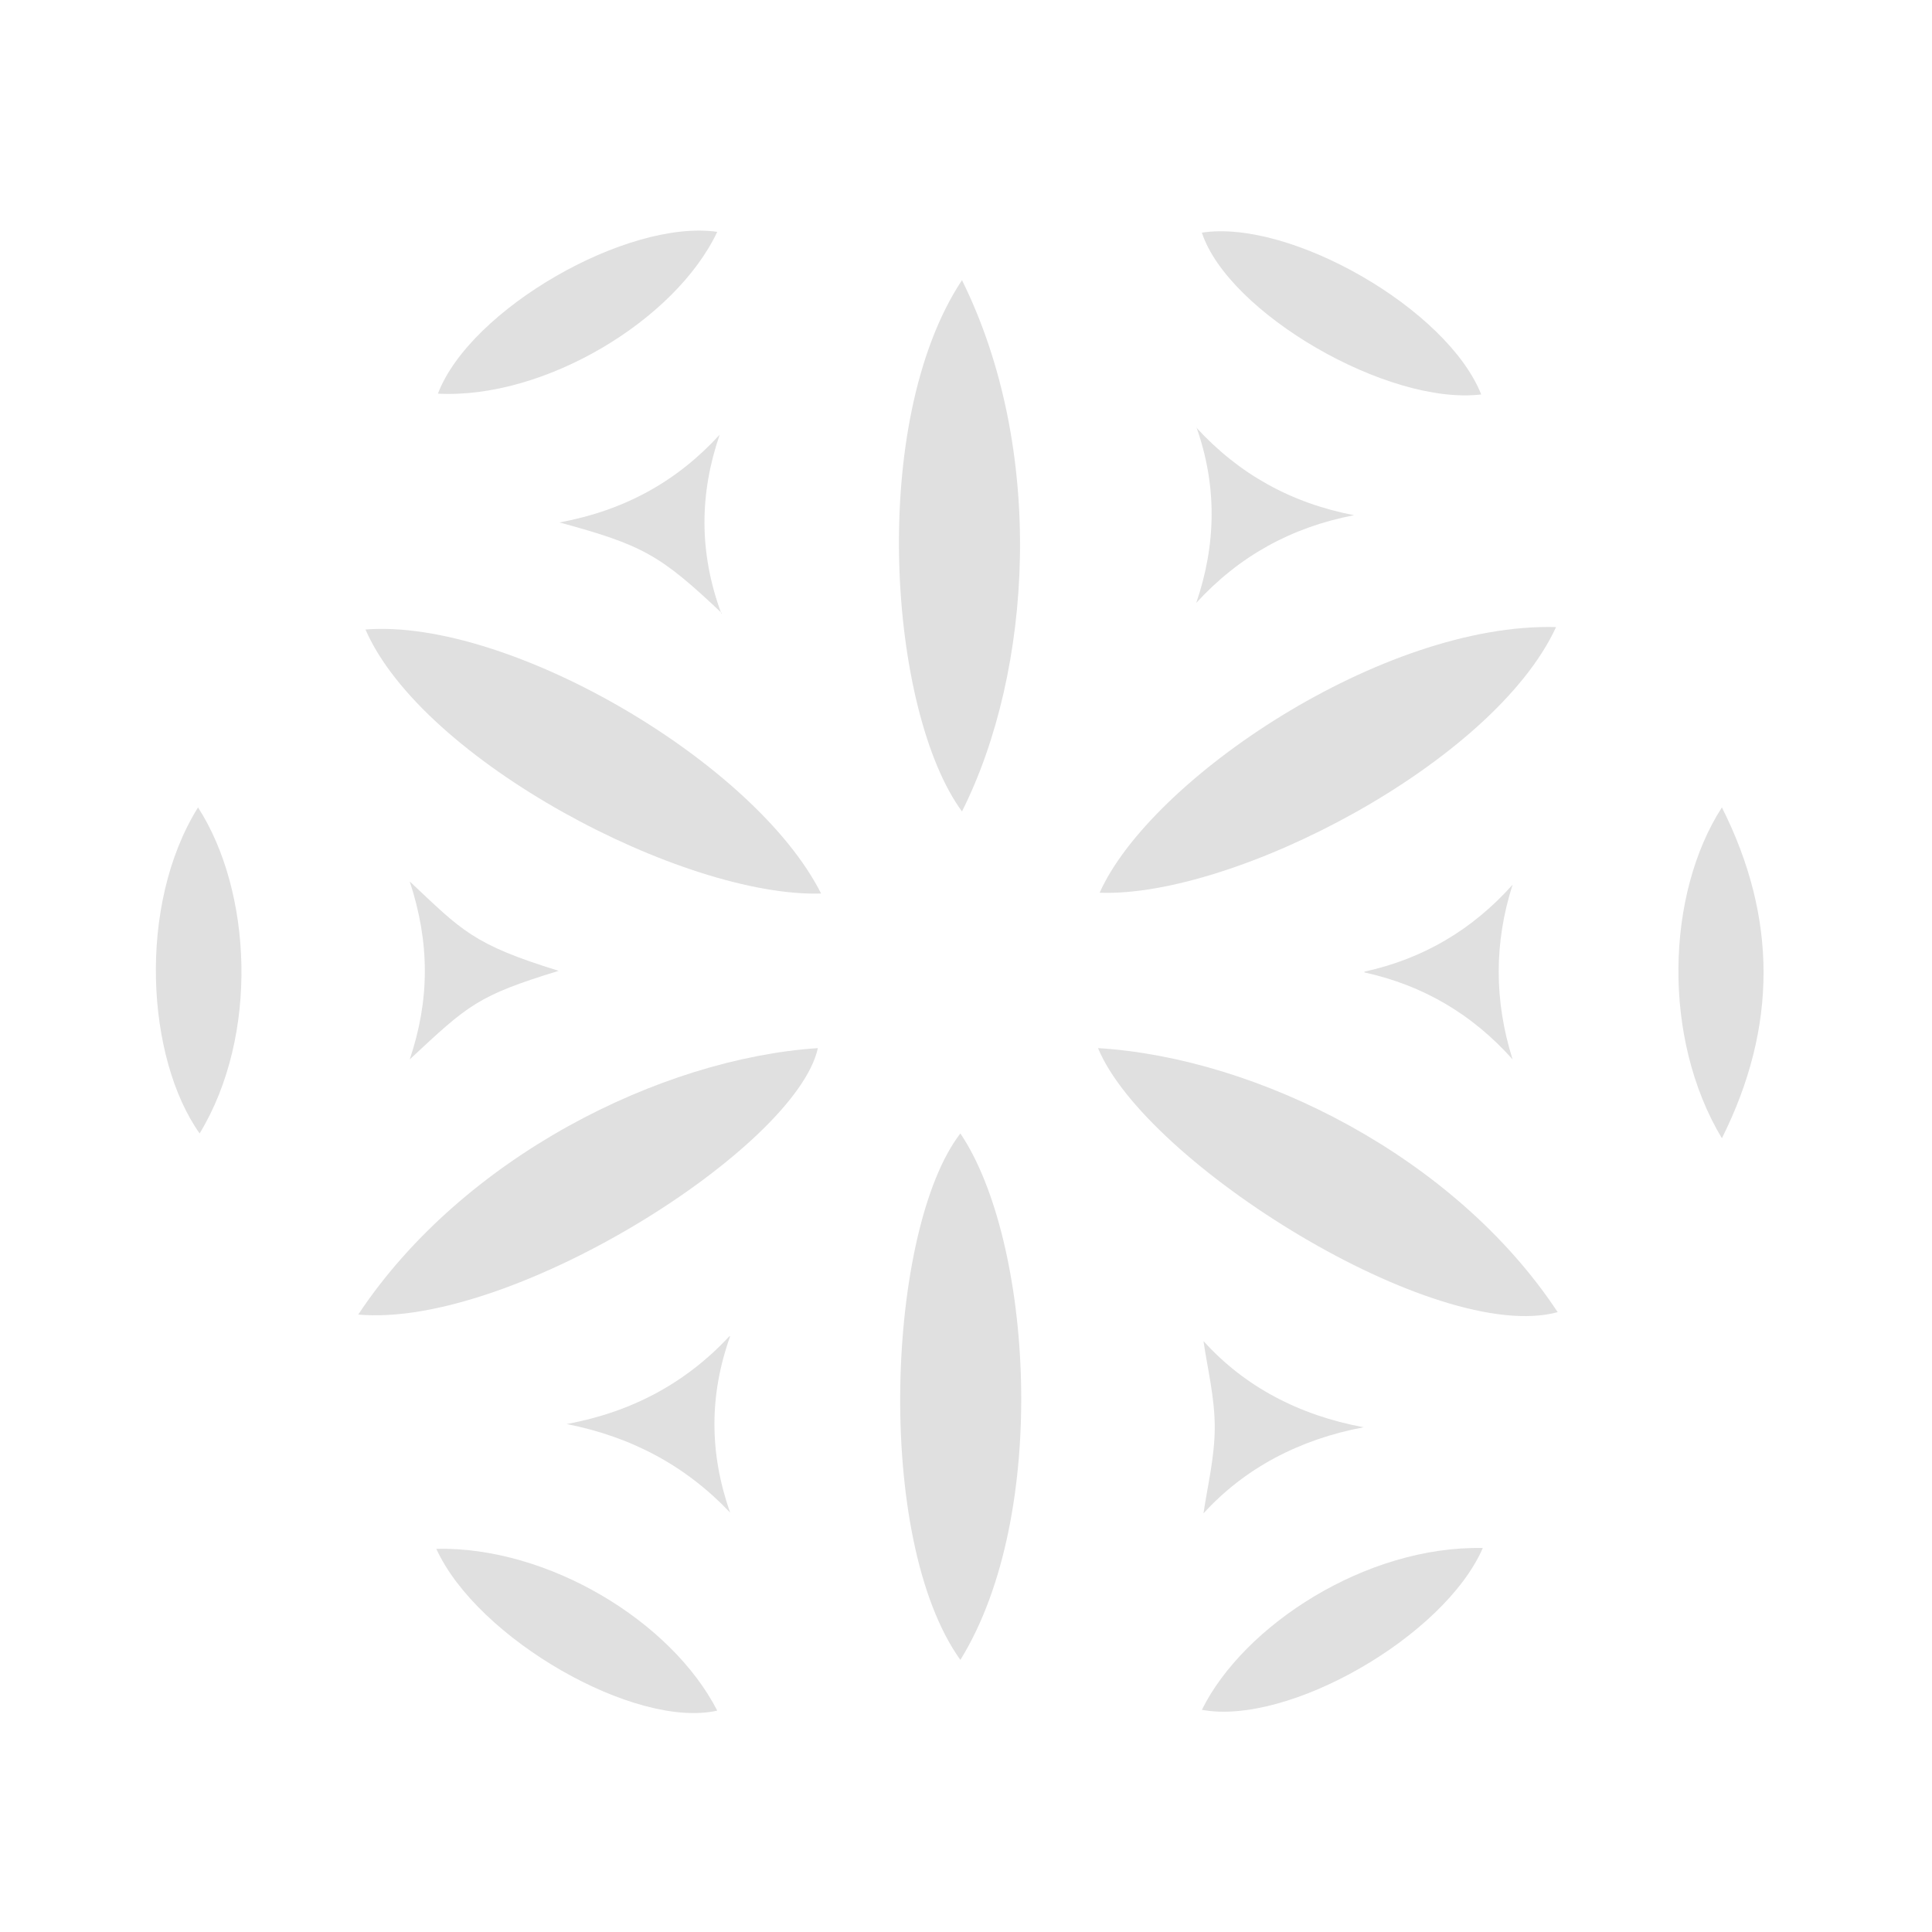
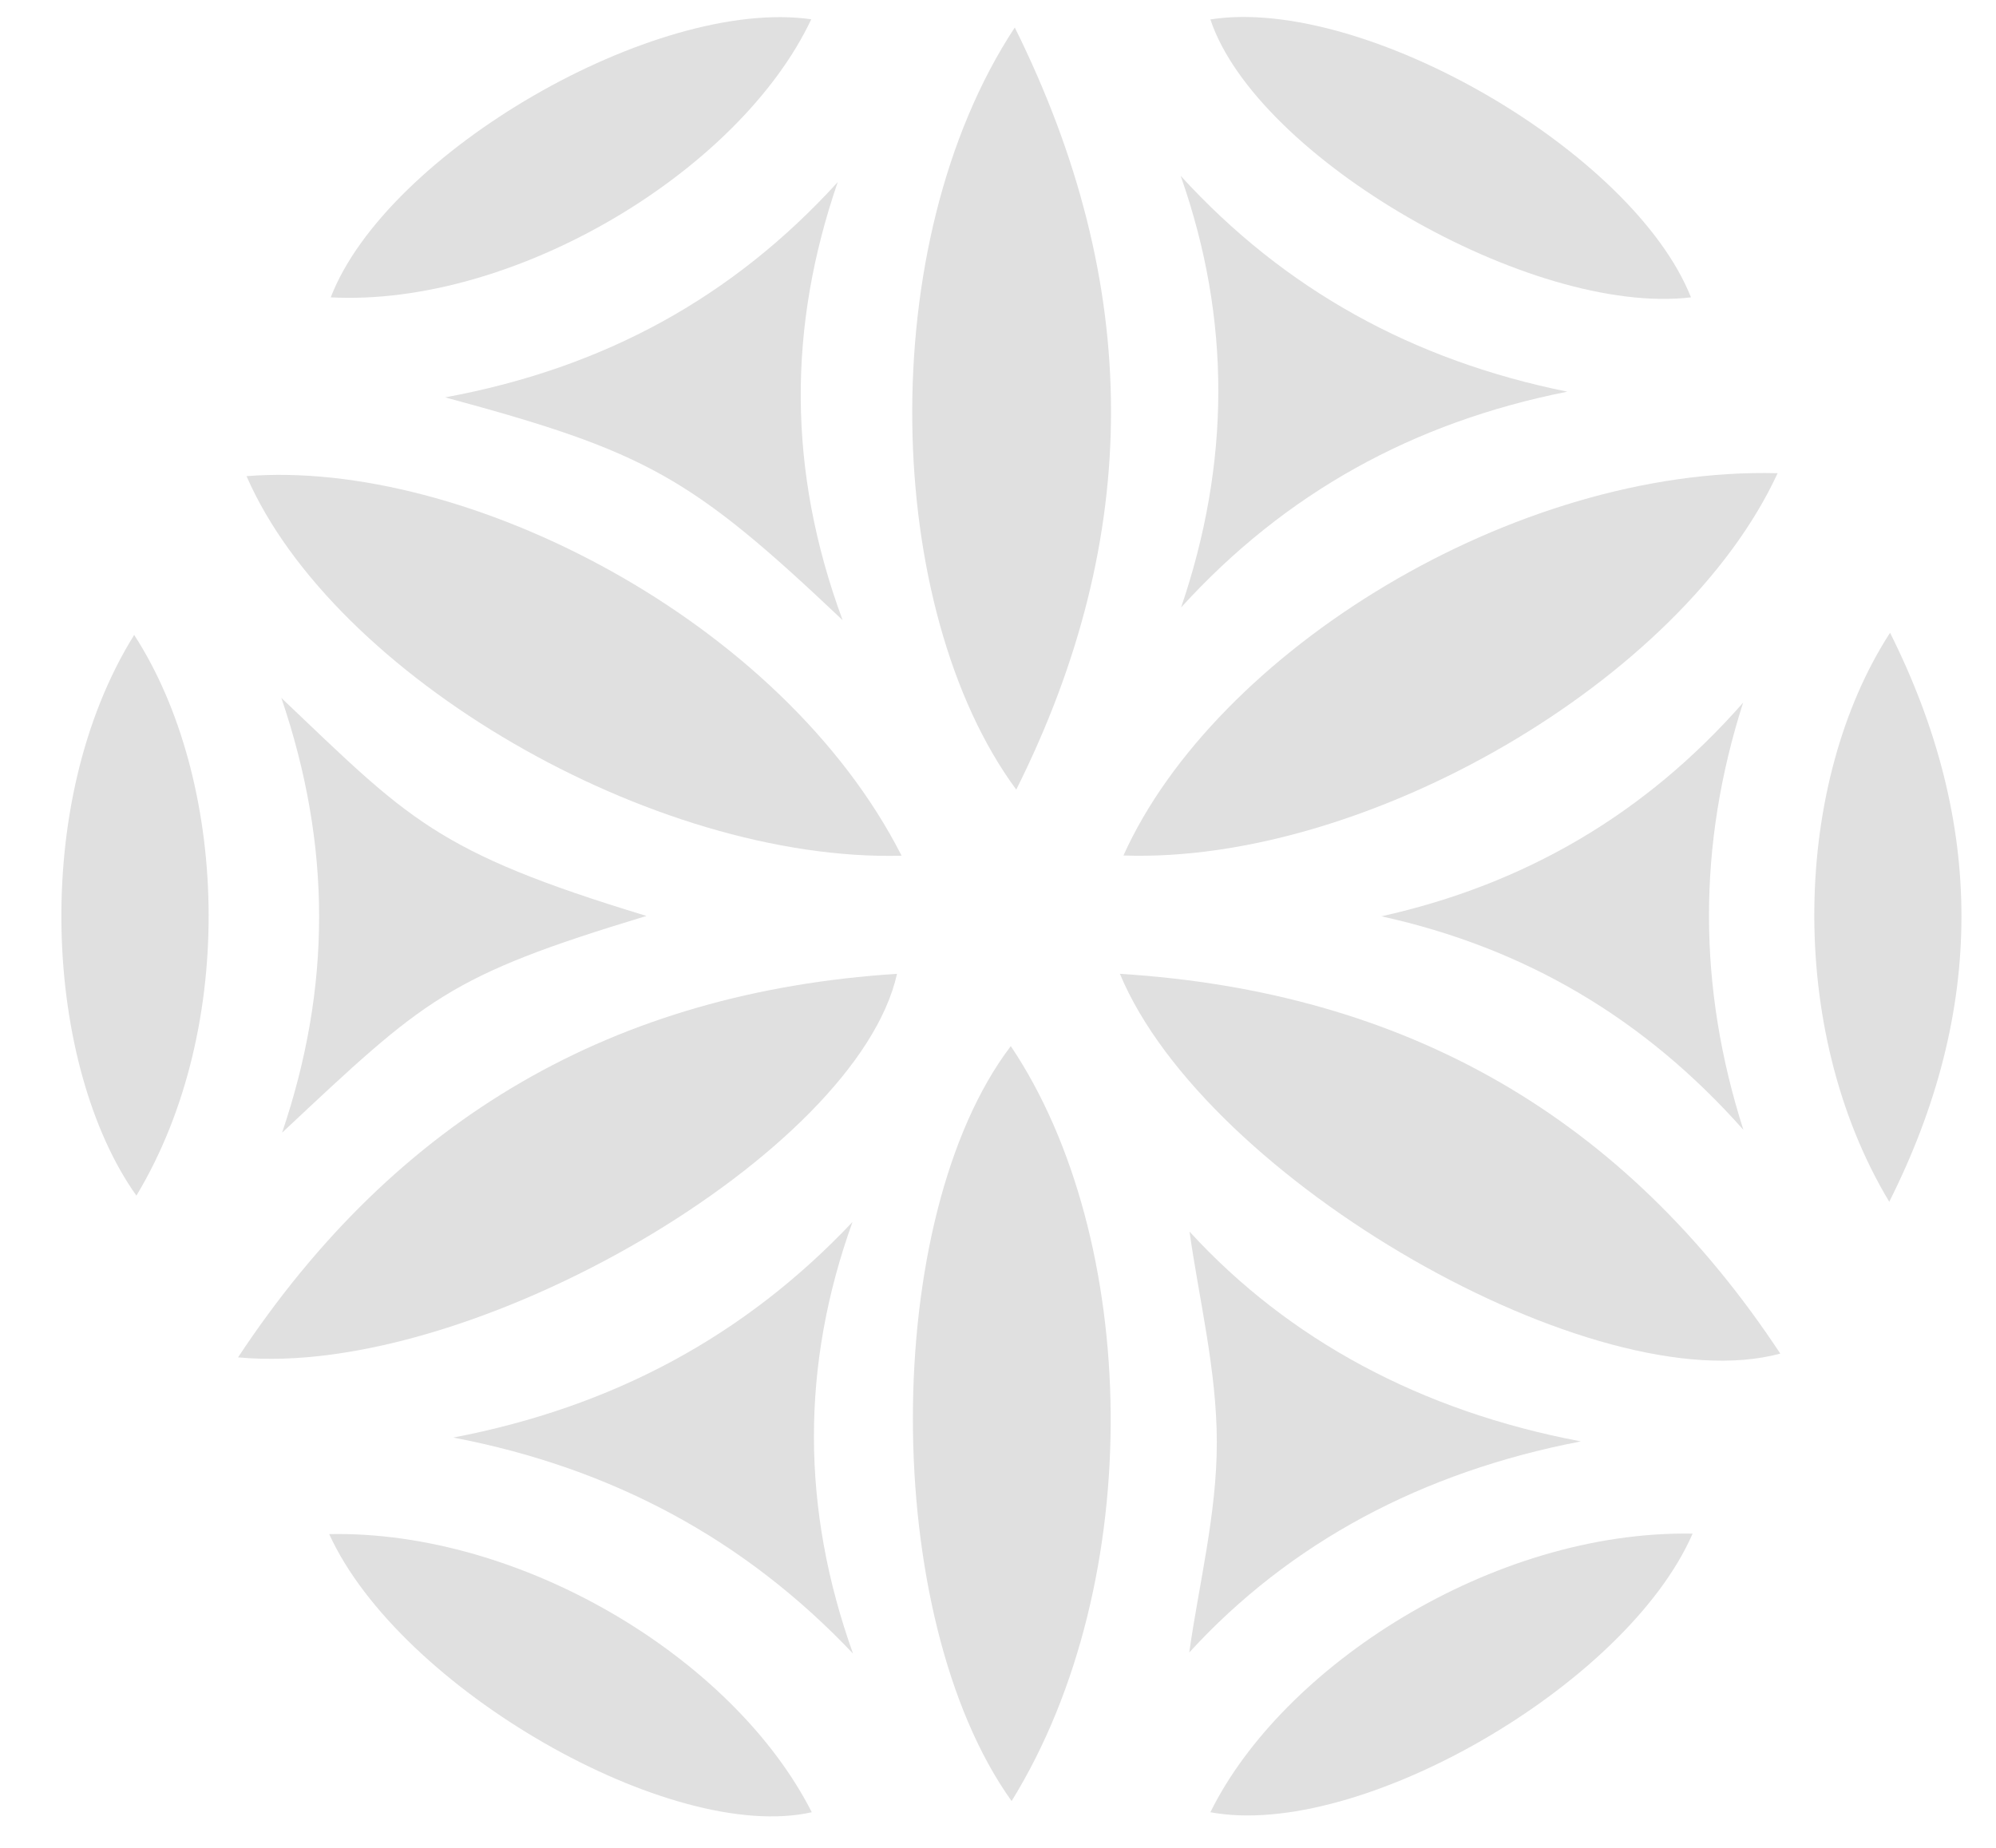
- <svg xmlns="http://www.w3.org/2000/svg" id="Active" viewBox="0 0 24 24">
-   <defs>
-     <style>.cls-1{fill:#e0e0e0;}</style>
-   </defs>
-   <path class="cls-1" d="M11.95,3.48c1.04,2.1.88,4.85,0,6.6-.91-1.24-1.17-4.83,0-6.6Z" />
-   <path class="cls-1" d="M19.33,7.79c-.78,1.69-4,3.36-5.67,3.3.63-1.41,3.52-3.36,5.67-3.3Z" />
-   <path class="cls-1" d="M11.93,20.62c-1.08-1.51-.91-5.36,0-6.54.89,1.32,1.12,4.73,0,6.54Z" />
-   <path class="cls-1" d="M4.45,16.33c1.3-1.96,3.76-3.18,5.71-3.31-.27,1.23-3.8,3.48-5.71,3.31Z" />
-   <path class="cls-1" d="M10.2,11.1c-1.71.05-4.95-1.65-5.66-3.28,1.78-.14,4.84,1.65,5.66,3.28Z" />
-   <path class="cls-1" d="M13.64,13.02c1.97.12,4.43,1.34,5.71,3.28-1.51.41-5.12-1.85-5.71-3.28Z" />
-   <path class="cls-1" d="M5.09,10.95c.65.61.78.78,1.85,1.11-1.01.31-1.12.42-1.85,1.1.25-.74.25-1.45,0-2.21Z" />
-   <path class="cls-1" d="M16.95,12.07c.73-.16,1.34-.52,1.84-1.08-.23.72-.23,1.44,0,2.17-.5-.56-1.11-.92-1.84-1.08Z" />
-   <path class="cls-1" d="M9.07,16.6c-.26.73-.26,1.45,0,2.19-.55-.58-1.22-.94-2.03-1.1.81-.15,1.48-.51,2.02-1.09Z" />
-   <path class="cls-1" d="M8.97,7.62c-.77-.73-.99-.85-2.02-1.13.81-.15,1.46-.51,1.99-1.09-.25.73-.26,1.46.02,2.22Z" />
-   <path class="cls-1" d="M14.86,5.31c.53.58,1.18.94,1.96,1.09-.78.15-1.43.51-1.96,1.09.25-.73.26-1.46,0-2.19Z" />
-   <path class="cls-1" d="M14.96,16.67c.5.55,1.17.91,1.98,1.06-.8.15-1.48.51-1.99,1.07.05-.34.14-.7.14-1.07,0-.37-.09-.73-.14-1.07Z" />
-   <path class="cls-1" d="M21.39,14.14c-.75-1.25-.69-3.04,0-4.11.69,1.37.69,2.73,0,4.11Z" />
-   <path class="cls-1" d="M5.44,4.89c.4-1.05,2.35-2.17,3.47-2.01-.52,1.1-2.15,2.08-3.47,2.01Z" />
-   <path class="cls-1" d="M2.46,10.03c.67,1.04.76,2.83.02,4.05-.66-.93-.78-2.83-.02-4.05Z" />
-   <path class="cls-1" d="M18.42,19.23c-.48,1.1-2.42,2.21-3.49,2.01.52-1.05,2.04-2.04,3.49-2.01Z" />
-   <path class="cls-1" d="M5.42,19.24c1.39-.03,2.92.9,3.49,2.01-1.02.23-2.98-.89-3.49-2.01Z" />
-   <path class="cls-1" d="M14.93,2.89c1.1-.17,3.05.95,3.47,2.01-1.16.14-3.14-1.01-3.47-2.01Z" />
+ <svg xmlns="http://www.w3.org/2000/svg" width="27" height="25" viewBox="0 0 27 25" fill="none">
+   <path d="M13.727 0.372C15.456 3.858 15.463 7.25 13.747 10.683C11.951 8.249 11.799 3.302 13.727 0.372Z" fill="#E0E0E0" />
+   <path d="M24.046 6.402C22.753 9.205 18.474 11.689 15.197 11.574C16.44 8.814 20.483 6.309 24.046 6.402Z" fill="#E0E0E0" />
+   <path d="M13.684 24.367C11.9 21.87 11.911 16.471 13.673 14.153C15.412 16.743 15.533 21.373 13.684 24.367Z" fill="#E0E0E0" />
+   <path d="M3.22 18.364C5.371 15.11 8.318 13.421 12.134 13.175C11.595 15.598 6.379 18.66 3.22 18.364Z" fill="#E0E0E0" />
+   <path d="M12.196 11.577C8.835 11.665 4.514 9.15 3.335 6.442C6.283 6.207 10.57 8.381 12.196 11.577Z" fill="#E0E0E0" />
+   <path d="M15.149 13.175C19.021 13.417 21.968 15.111 24.082 18.313C21.586 18.99 16.31 15.967 15.149 13.175Z" fill="#E0E0E0" />
+   <path d="M25.556 16.259C24.146 13.912 24.26 10.577 25.567 8.561C26.854 11.133 26.859 13.666 25.556 16.259Z" fill="#E0E0E0" />
+   <path d="M4.474 4.023C5.23 2.064 8.868 -0.041 10.974 0.261C10.003 2.319 6.954 4.153 4.472 4.023H4.474Z" fill="#E0E0E0" />
+   <path d="M1.815 8.59C3.074 10.534 3.229 13.877 1.845 16.176C0.611 14.439 0.389 10.881 1.815 8.59Z" fill="#E0E0E0" />
+   <path d="M22.896 20.749C21.998 22.807 18.369 24.892 16.373 24.518C17.344 22.548 20.184 20.701 22.896 20.749Z" fill="#E0E0E0" />
+   <path d="M4.453 20.755C7.051 20.703 9.922 22.432 10.981 24.518C9.081 24.948 5.404 22.844 4.453 20.755Z" fill="#E0E0E0" />
+   <path d="M16.373 0.263C18.438 -0.062 22.09 2.05 22.874 4.023C20.711 4.28 16.995 2.13 16.373 0.263Z" fill="#E0E0E0" />
+   <path d="M3.803 9.44C5.528 11.078 5.877 11.522 8.745 12.392C6.05 13.207 5.754 13.507 3.816 15.324C4.482 13.356 4.489 11.451 3.805 9.44H3.803Z" fill="#E0E0E0" />
+   <path d="M18.682 12.398C20.626 11.965 22.252 11.017 23.579 9.507C22.961 11.44 22.965 13.354 23.583 15.286C22.25 13.782 20.631 12.824 18.682 12.396V12.398Z" fill="#E0E0E0" />
+   <path d="M11.532 16.532C10.832 18.476 10.838 20.413 11.539 22.372C10.082 20.832 8.286 19.86 6.131 19.449C8.282 19.038 10.072 18.08 11.532 16.532Z" fill="#E0E0E0" />
+   <path d="M11.398 8.39C9.345 6.446 8.748 6.112 6.021 5.376C8.183 4.978 9.92 4.014 11.332 2.464C10.661 4.416 10.647 6.356 11.398 8.39Z" fill="#E0E0E0" />
+   <path d="M15.972 2.38C17.38 3.924 19.122 4.879 21.202 5.299C19.118 5.712 17.385 6.67 15.977 8.218C16.64 6.27 16.658 4.333 15.972 2.382V2.38Z" fill="#E0E0E0" />
+   <path d="M16.091 16.663C17.429 18.124 19.222 19.093 21.385 19.501C19.241 19.912 17.447 20.87 16.087 22.357C16.215 21.445 16.461 20.479 16.46 19.514C16.46 18.537 16.215 17.558 16.091 16.663Z" fill="#E0E0E0" />
</svg>
